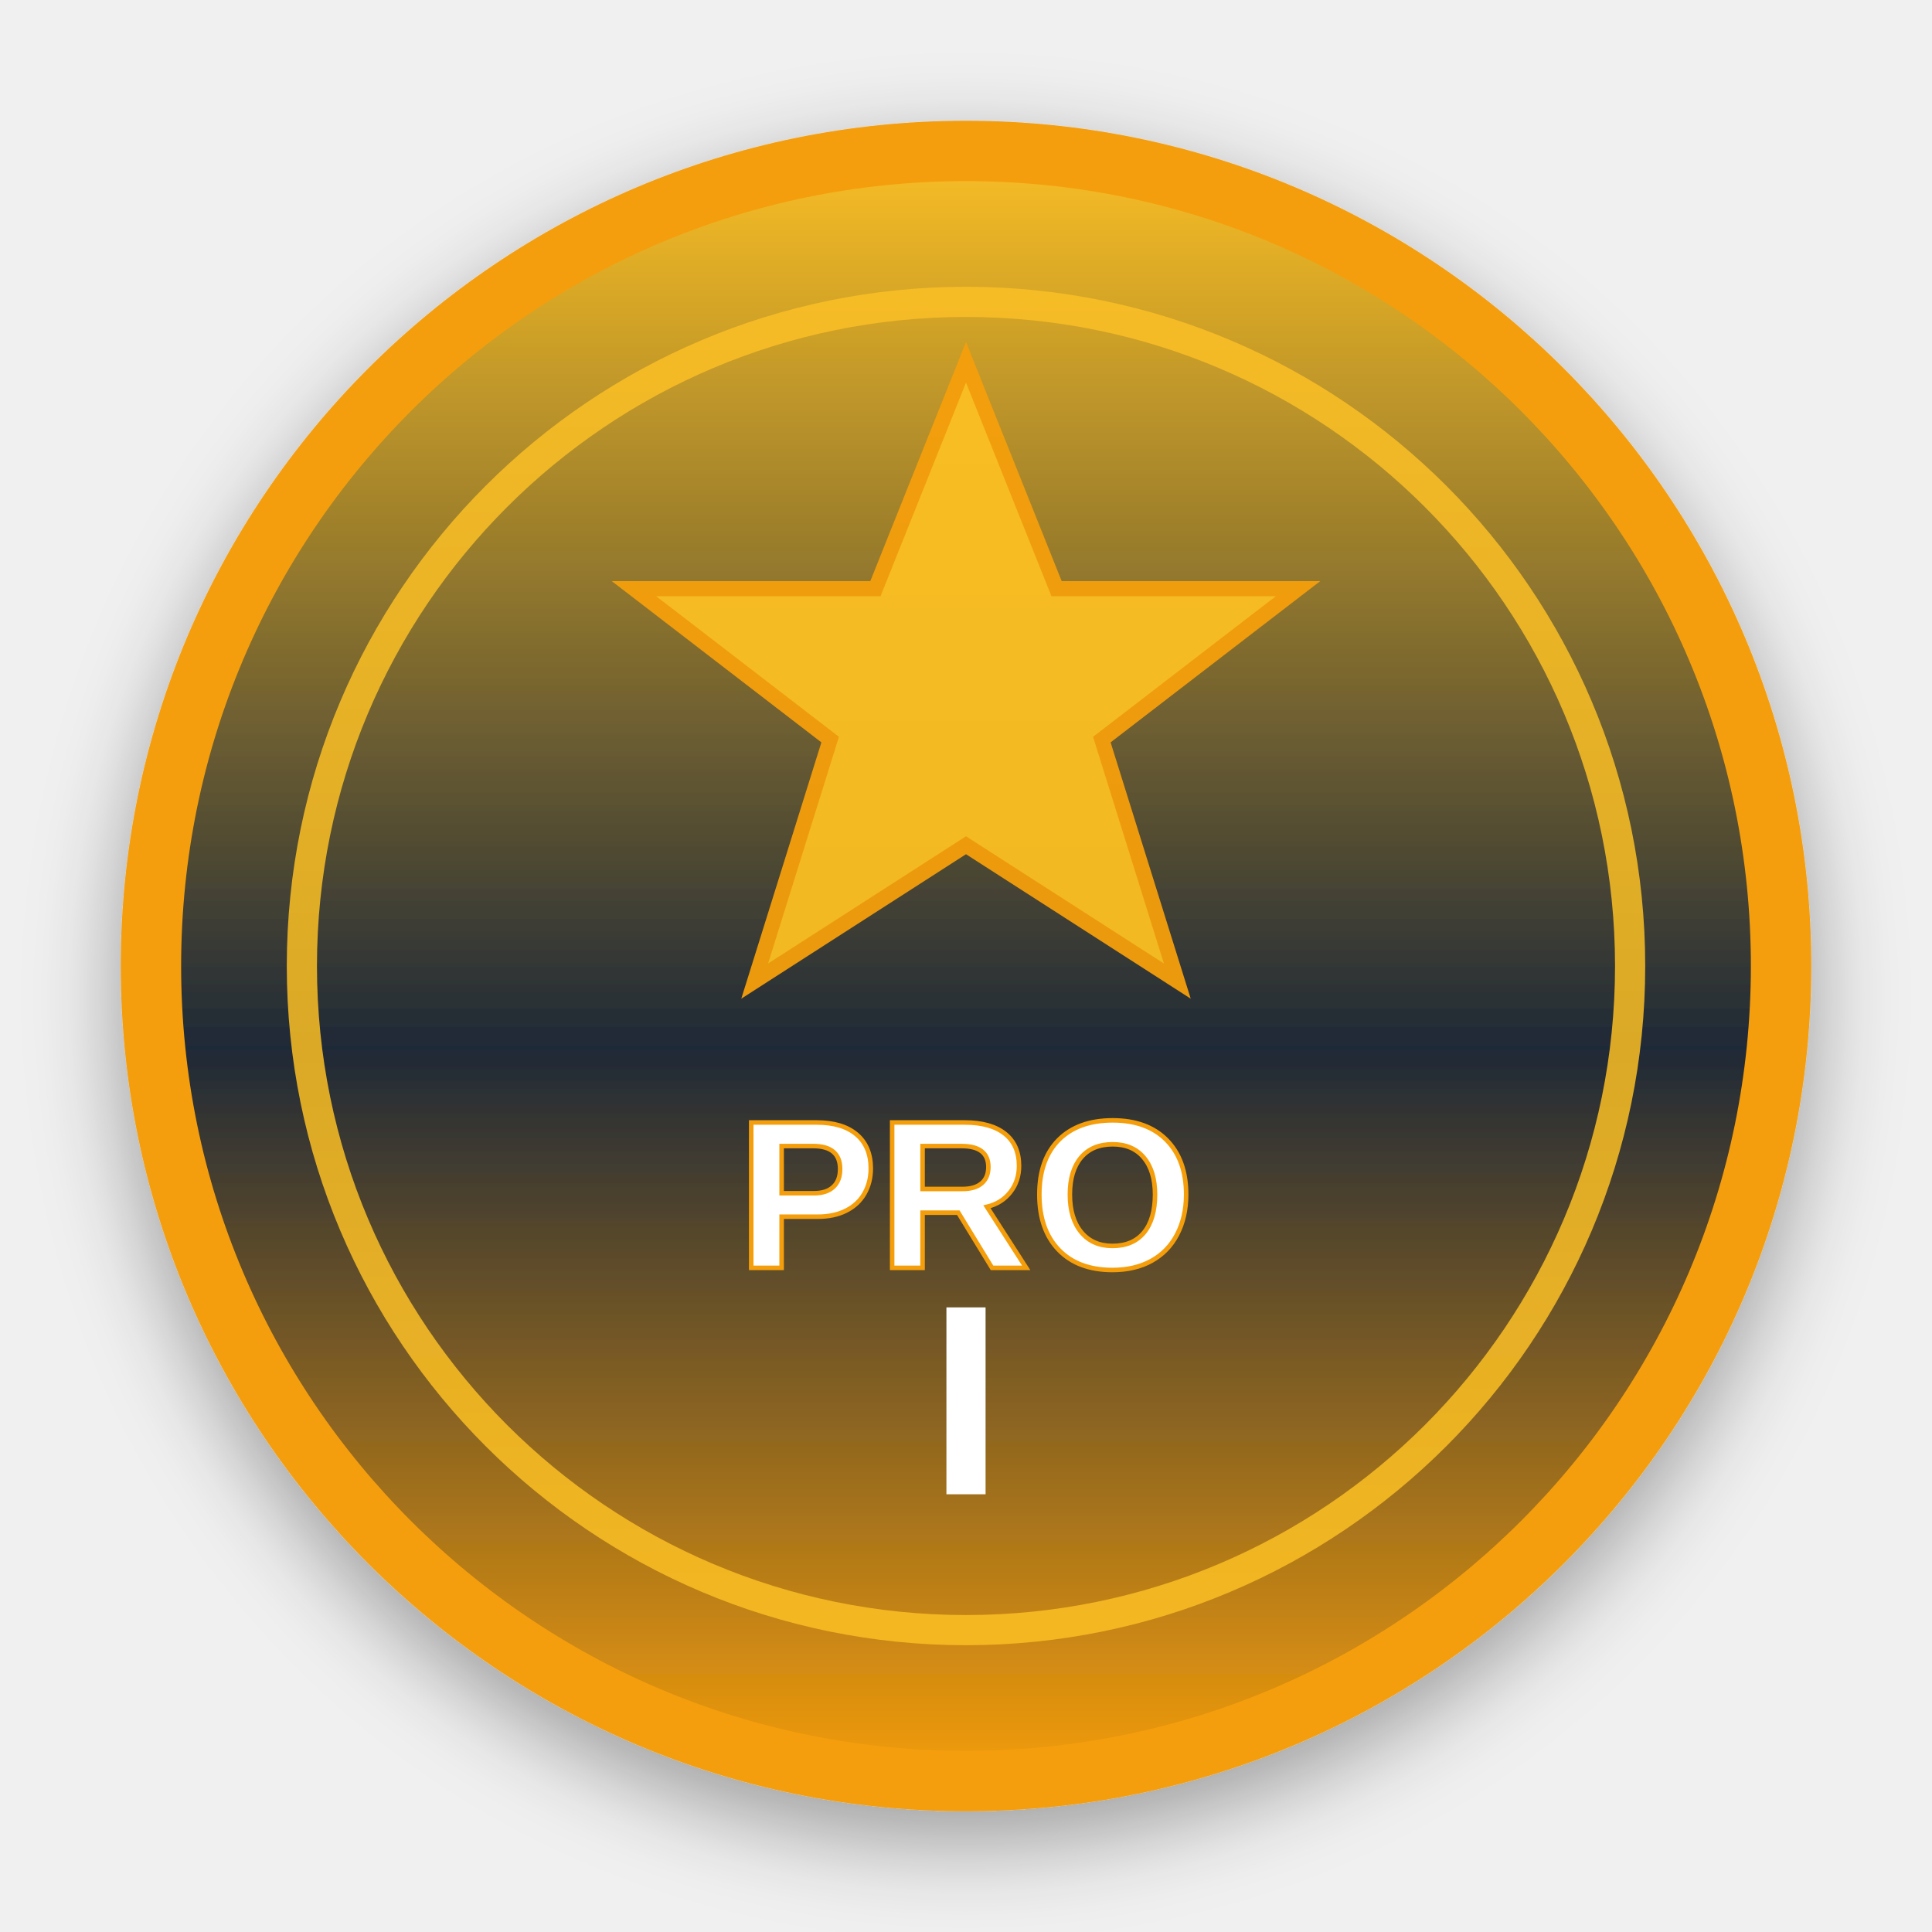
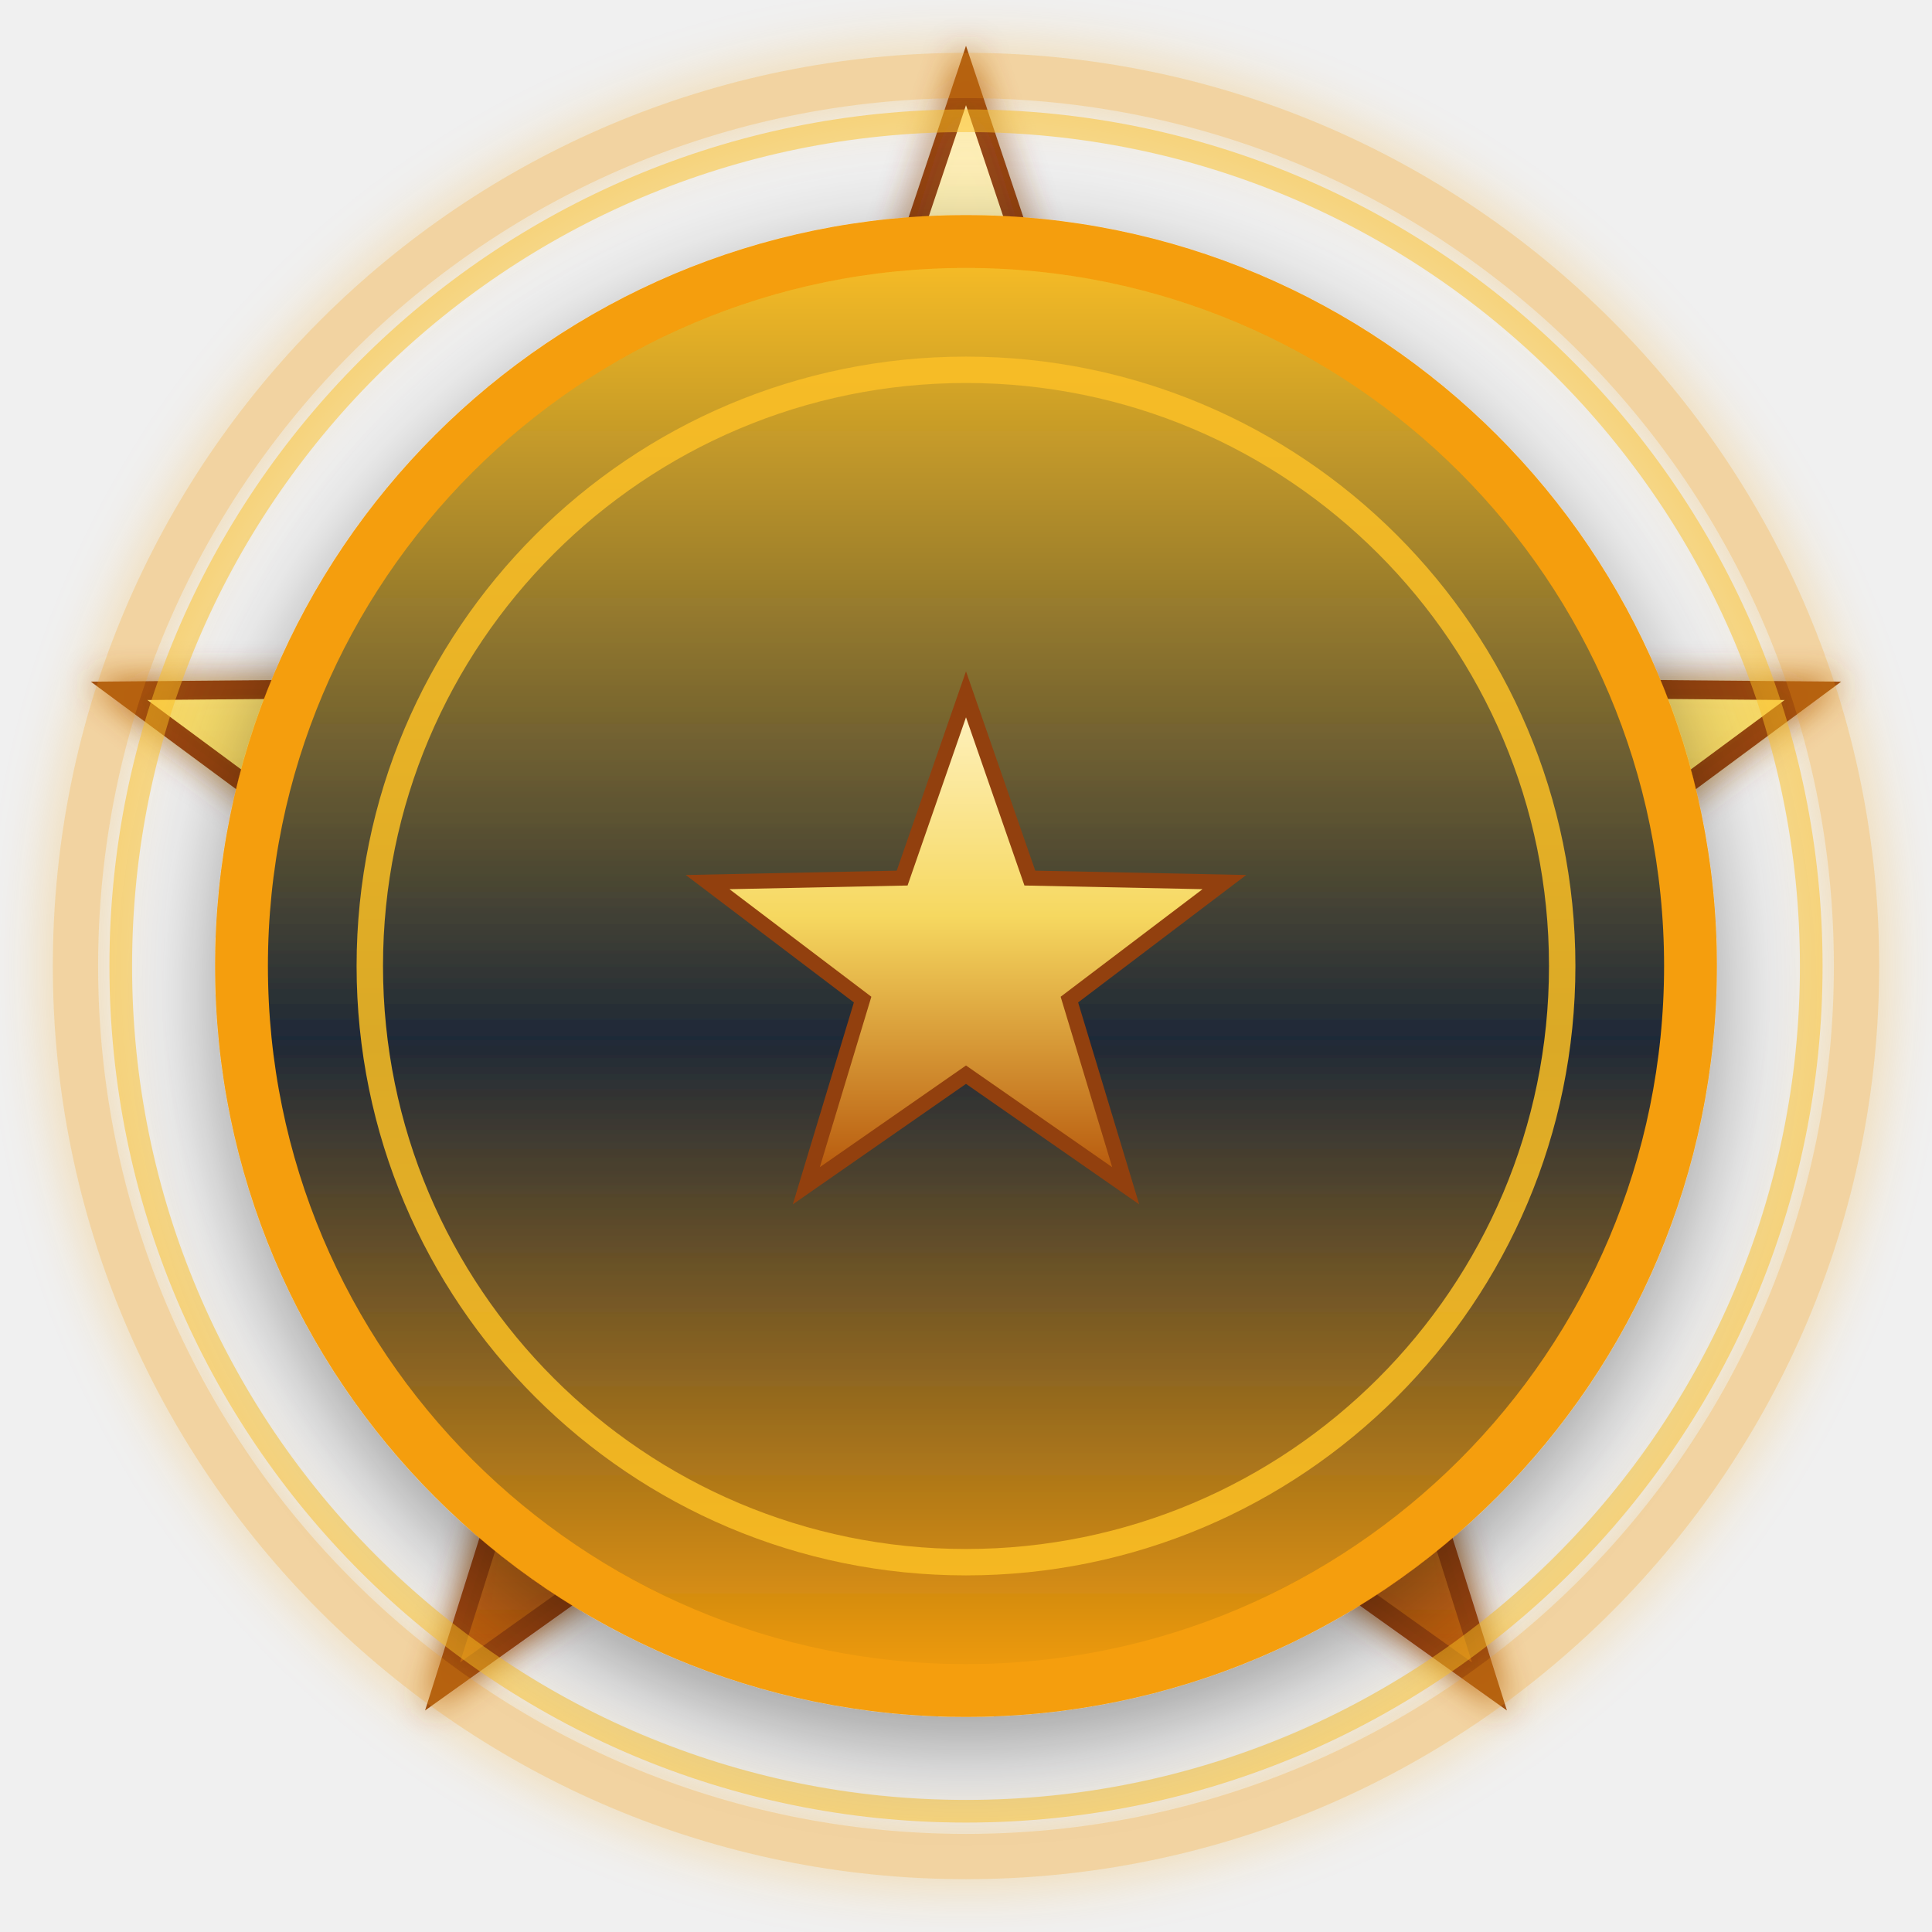
<svg xmlns="http://www.w3.org/2000/svg" width="256" height="256" viewBox="0 0 256 256" role="img" aria-label="PRO I badge">
  <defs>
    <linearGradient id="g" x1="0" y1="0" x2="0" y2="1">
      <stop offset="0%" stop-color="#FBBF24" />
      <stop offset="55%" stop-color="#1F2937" />
      <stop offset="100%" stop-color="#F59E0B" />
    </linearGradient>
-     <filter id="shadow" x="-20%" y="-20%" width="140%" height="140%">
+     <filter id="glow" x="-50%" y="-50%" width="200%" height="200%">
+       <feGaussianBlur in="SourceGraphic" stdDeviation="4" result="blur" />
+       <feMerge>
+         <feMergeNode in="blur" />
+         <feMergeNode in="SourceGraphic" />
+       </feMerge>
+     </filter>
+     <linearGradient id="starMetal" x1="0" y1="0" x2="0" y2="1">
+       <stop offset="0%" stop-color="#FFF3C4" />
+       <stop offset="45%" stop-color="#F6D860" />
+       <stop offset="100%" stop-color="#B45309" />
+     </linearGradient>
+     <filter id="starGlow" x="-30%" y="-30%" width="160%" height="160%">
+       <feGaussianBlur stdDeviation="2.2" result="b" />
+       <feMerge>
+         <feMergeNode in="b" />
+         <feMergeNode in="SourceGraphic" />
+       </feMerge>
+     </filter>
+     <linearGradient id="innerStarMetal" x1="0" y1="0" x2="0" y2="1">
+       <stop offset="0%" stop-color="#FFF3C4" />
+       <stop offset="45%" stop-color="#F6D860" />
+       <stop offset="100%" stop-color="#B45309" />
+     </linearGradient>
+     <filter id="shadow" x="-40%" y="-40%" width="180%" height="180%">
      <feDropShadow dx="0" dy="4" stdDeviation="6" flood-opacity="0.35" />
    </filter>
  </defs>
  <rect width="256" height="256" fill="none" />
+   <g filter="url(#starGlow)">
+     <g>
+       <animateTransform attributeName="transform" type="rotate" values="0 128 128;360 128 128" dur="10s" repeatCount="indefinite" />
+       <polygon points="128.00,10.00 155.04,90.79 240.22,91.54 171.75,142.21 197.36,223.46 128.00,174.00 58.64,223.46 84.25,142.21 15.78,91.54 100.96,90.79" fill="url(#starMetal)" stroke="#92400E" stroke-width="2.5" opacity="0.98" />
+     </g>
+   </g>
+   <circle cx="128" cy="128" r="118" fill="none" stroke="#F59E0B" stroke-width="6" opacity="0.35" filter="url(#glow)">
+     <animate attributeName="opacity" values="0.2;0.75;0.2" dur="2.4s" repeatCount="indefinite" />
+     <animate attributeName="r" values="114;122;114" dur="2.4s" repeatCount="indefinite" />
+   </circle>
+   <circle cx="128" cy="128" r="112" fill="none" stroke="#FBBF24" stroke-width="3" opacity="0.5">
+     <animate attributeName="opacity" values="0.25;0.85;0.25" dur="2.4s" begin="0.3s" repeatCount="indefinite" />
+   </circle>
  <g filter="url(#shadow)">
-     <circle cx="128" cy="128" r="108" fill="url(#g)" stroke="#F59E0B" stroke-width="8" />
-     <circle cx="128" cy="128" r="88" fill="none" stroke="#FBBF24" stroke-width="4" opacity="0.85" />
-     <polygon points="128,48 140,78 172,78 146,98 156,130 128,112 100,130 110,98 84,78 116,78" fill="#FBBF24" stroke="#F59E0B" stroke-width="2" opacity="0.95" />
+     <circle cx="128" cy="128" r="96" fill="url(#g)" stroke="#F59E0B" stroke-width="7" />
+     <circle cx="128" cy="128" r="79" fill="none" stroke="#FBBF24" stroke-width="3.5" opacity="0.85" />
  </g>
-   <text x="128" y="168" text-anchor="middle" font-family="Segoe UI, Arial, sans-serif" font-size="28" font-weight="700" fill="#FFFFFF" stroke="#F59E0B" stroke-width="0.6">PRO</text>
-   <text x="128" y="198" text-anchor="middle" font-family="Segoe UI, Arial, sans-serif" font-size="36" font-weight="700" fill="#FFFFFF">I</text>
+   <g>
+     <polygon points="128.00,92.00 136.46,116.35 162.24,116.88 141.70,132.45 149.16,157.12 128.00,142.40 106.84,157.12 114.30,132.45 93.76,116.88 119.54,116.35" fill="url(#innerStarMetal)" stroke="#92400E" stroke-width="2" />
+   </g>
</svg>
